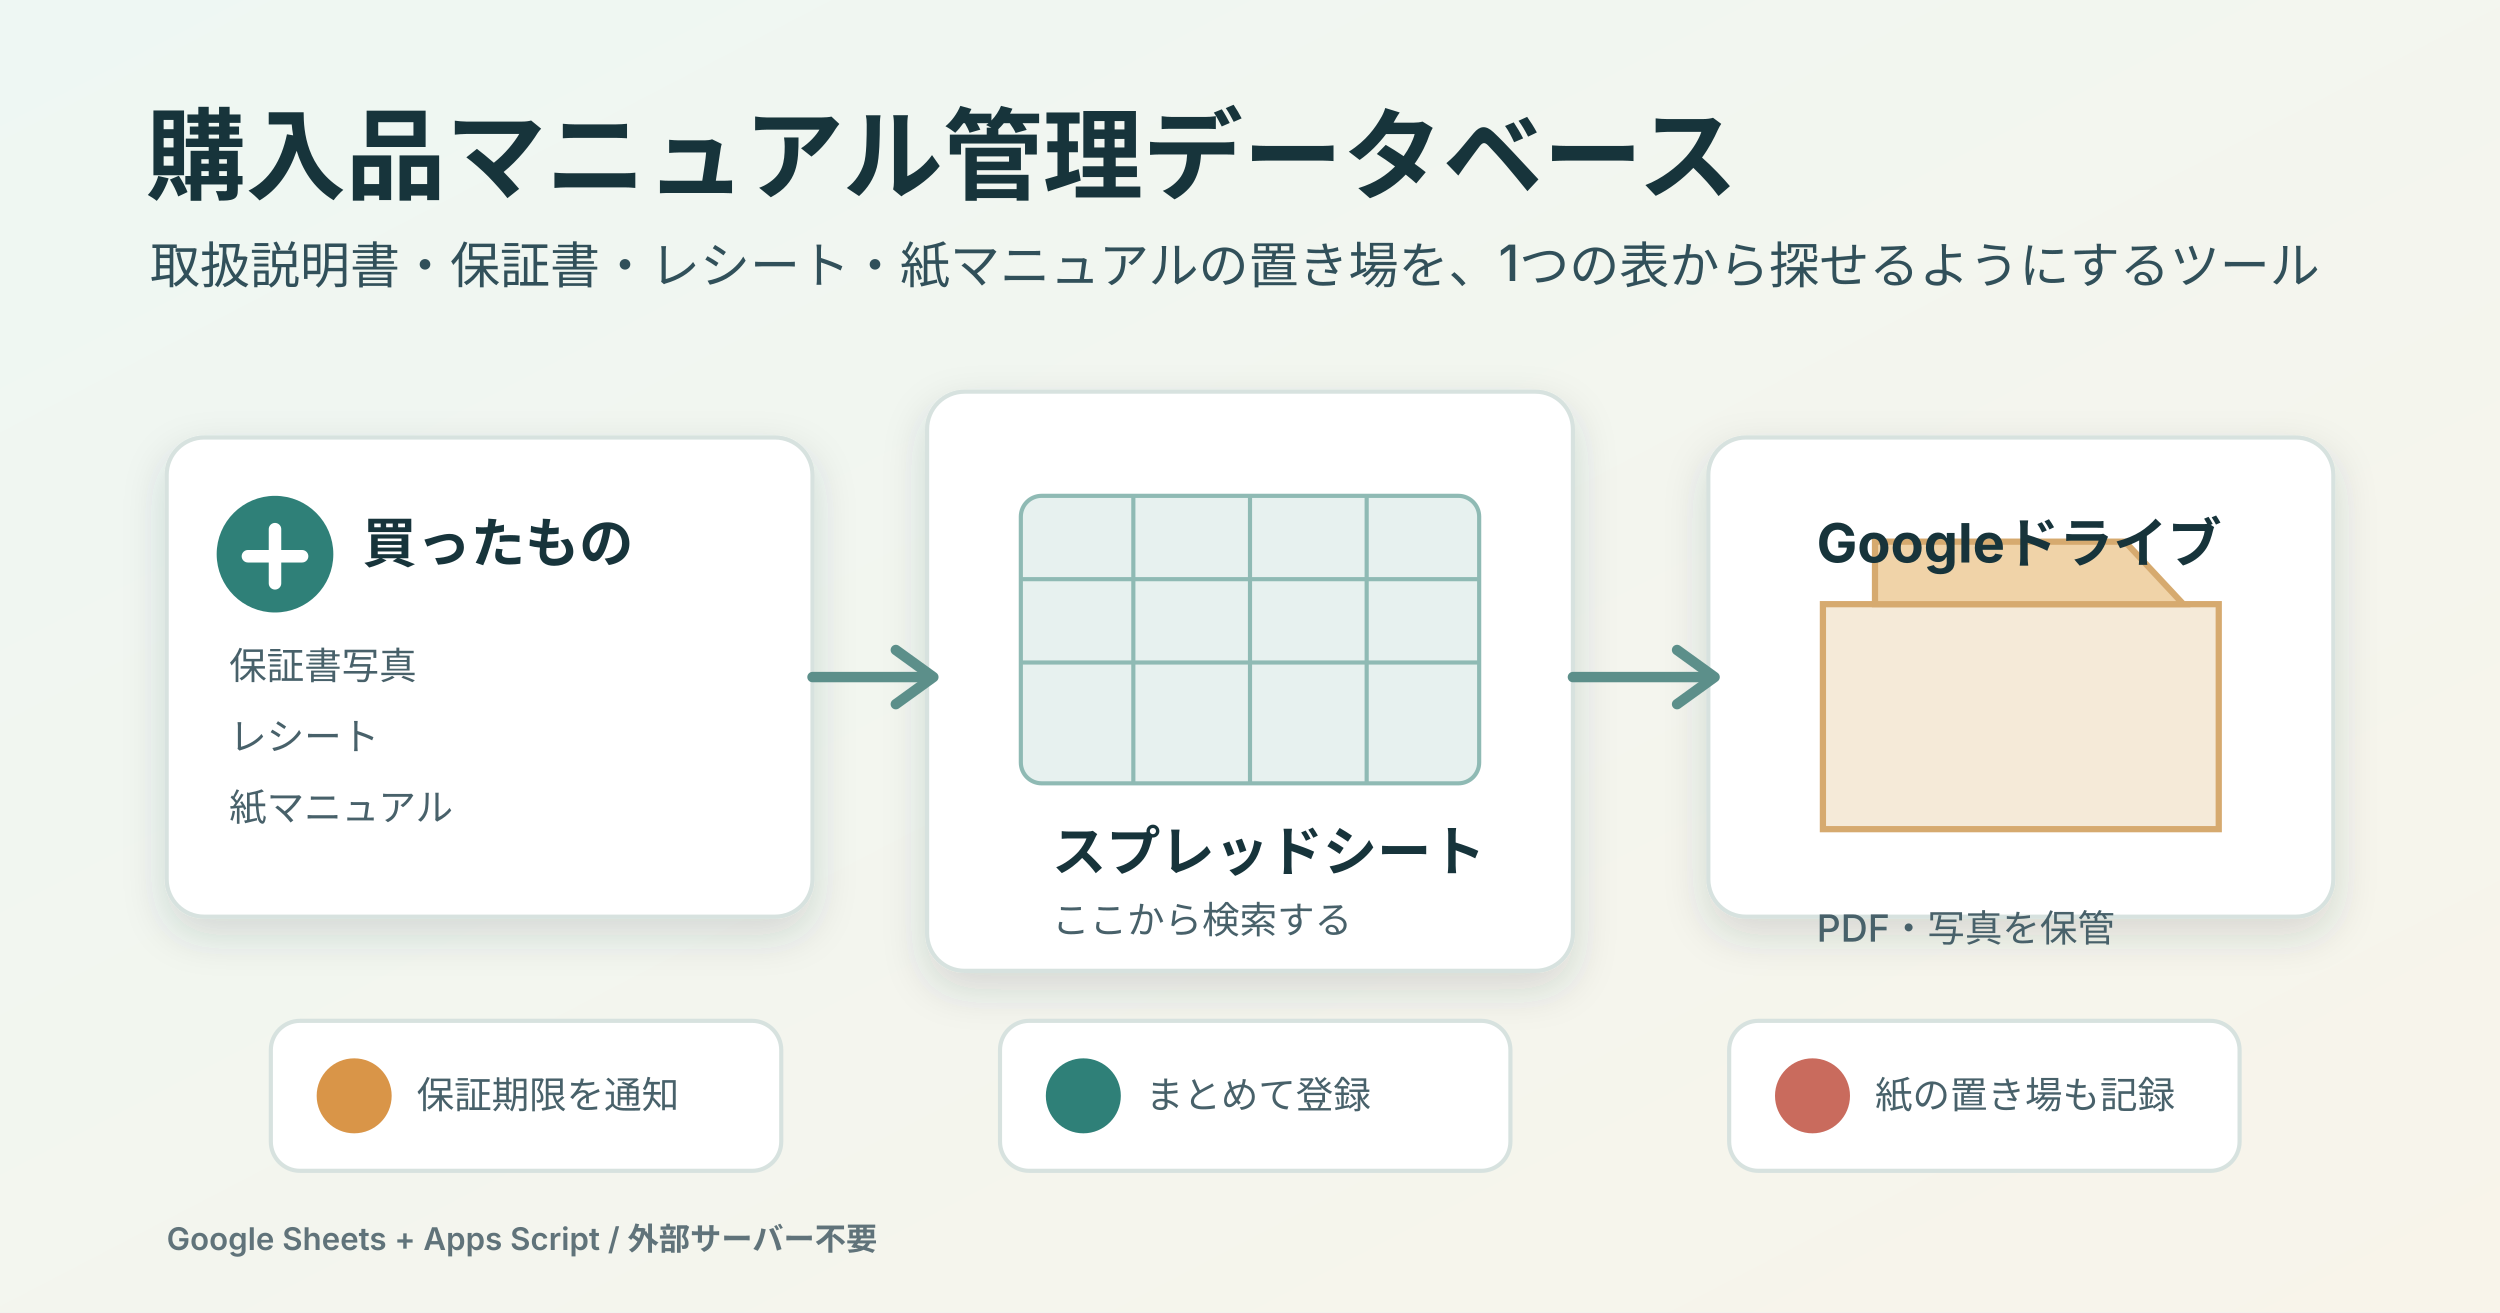
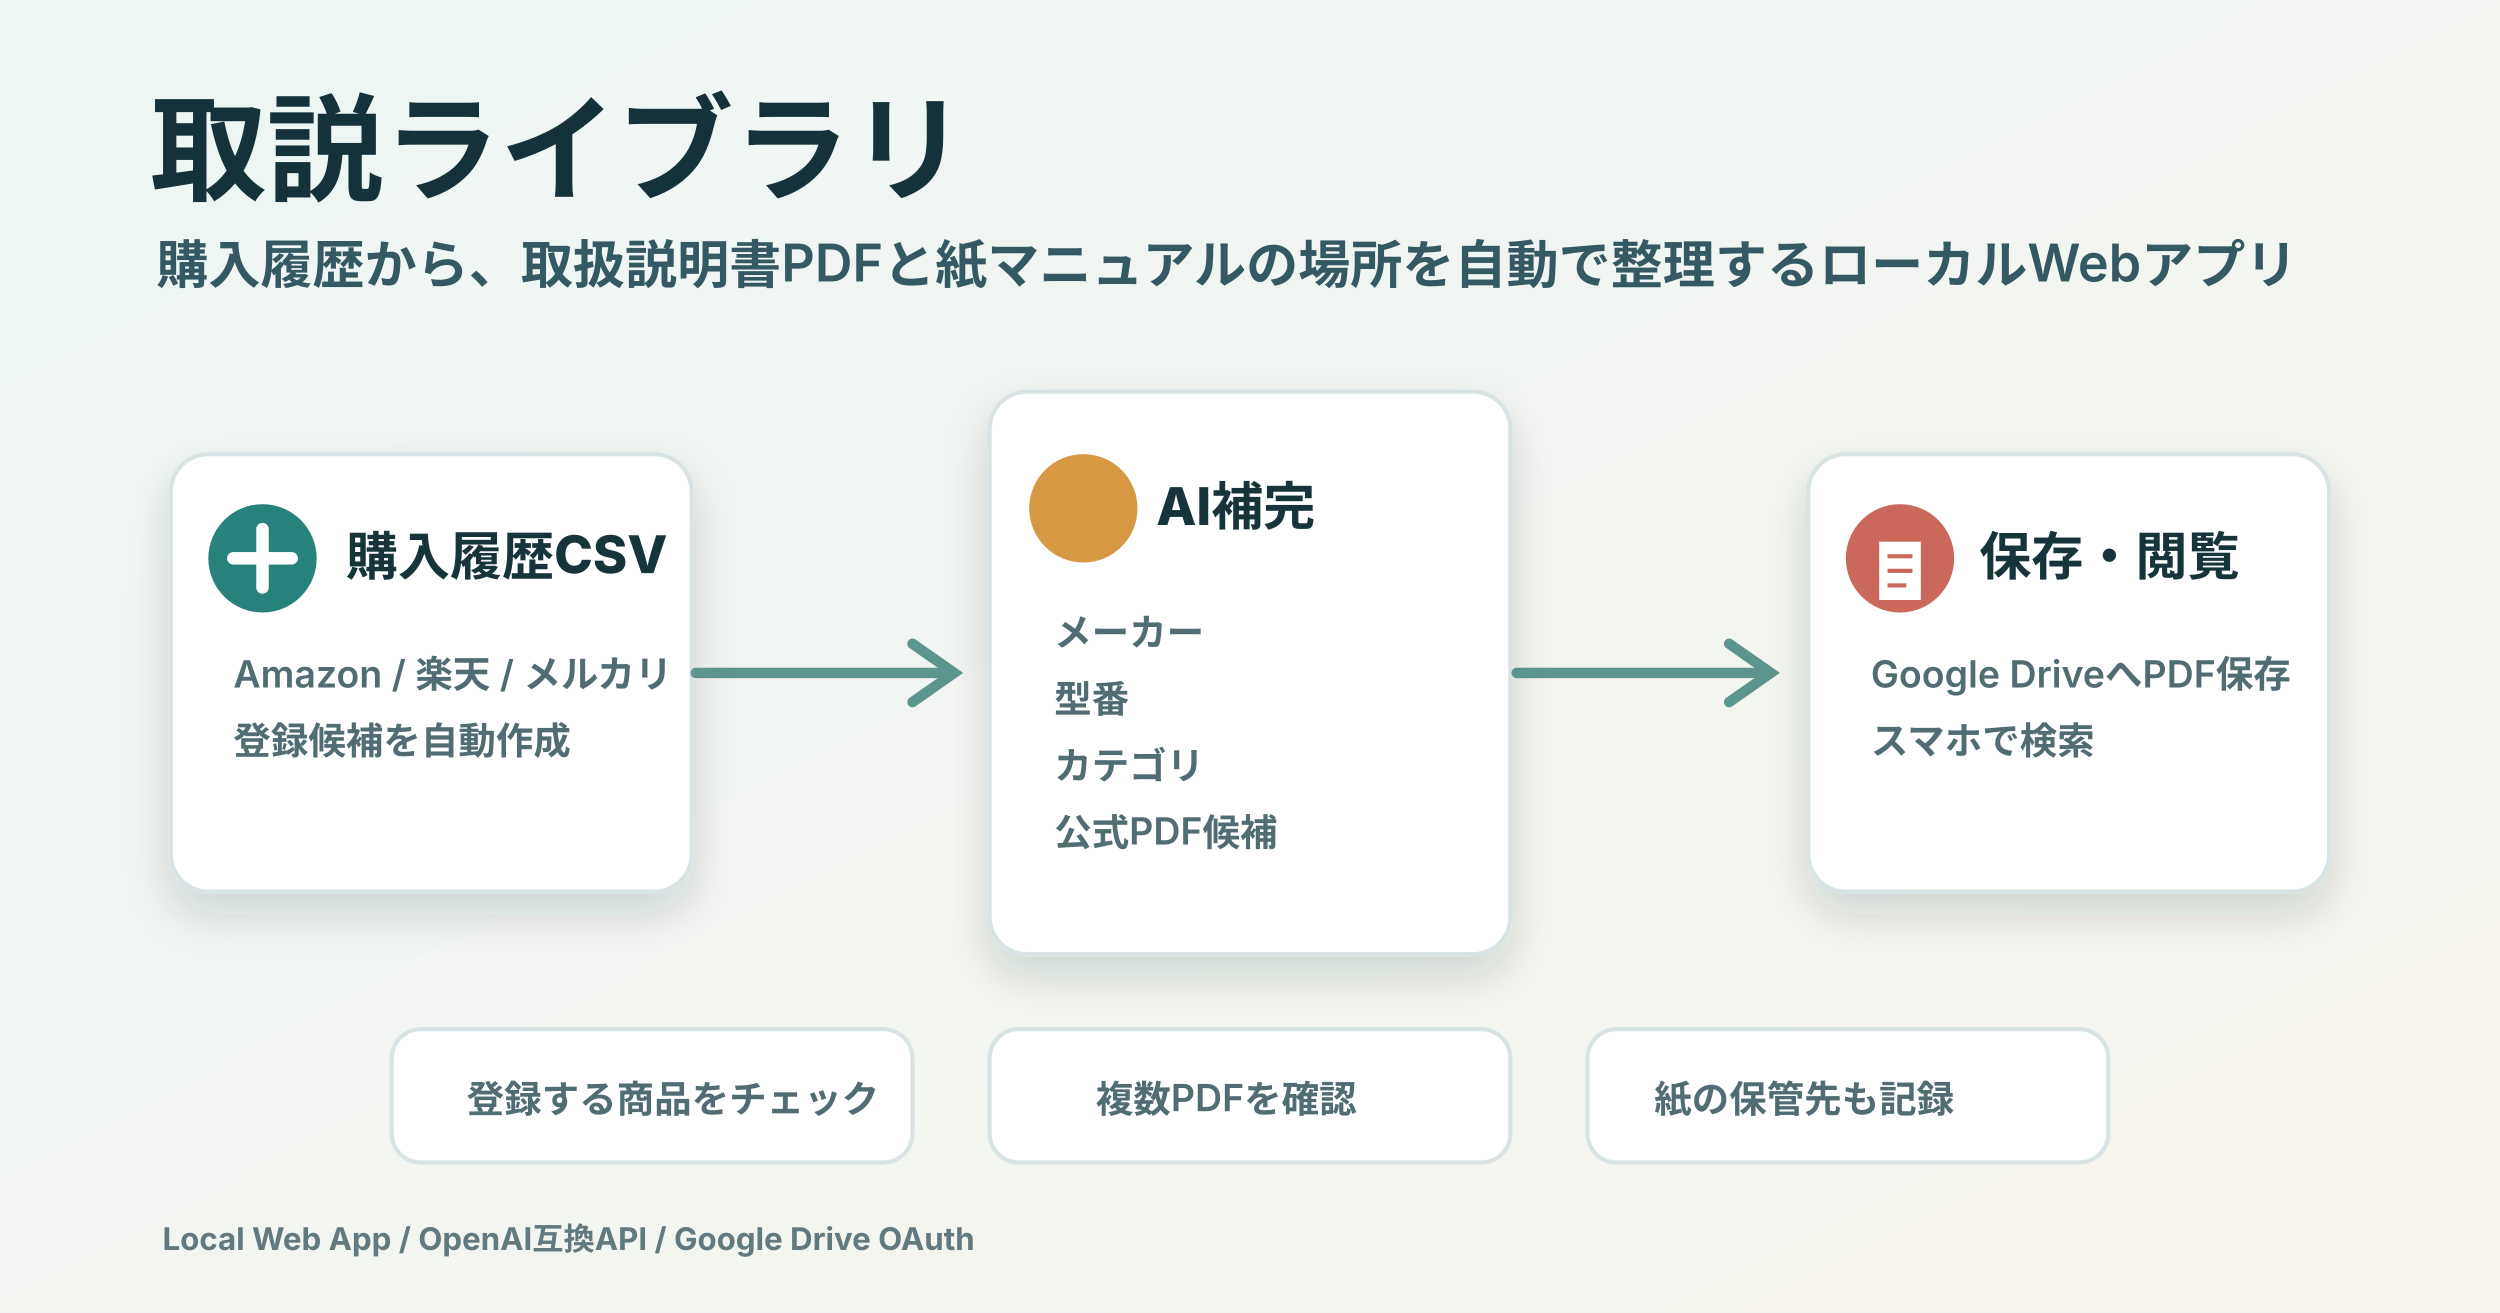
<svg xmlns="http://www.w3.org/2000/svg" width="1200" height="630" viewBox="0 0 1200 630" role="img" aria-labelledby="title desc">
  <defs>
    <linearGradient id="bg" x1="0" y1="0" x2="1" y2="1">
-       <stop offset="0" stop-color="#eef7f3" />
-       <stop offset="1" stop-color="#f8f4ea" />
+       <stop offset="0" stop-color="#edf6f5" />
+       <stop offset="1" stop-color="#f7f4ec" />
    </linearGradient>
-     <filter id="shadow" x="-10%" y="-10%" width="120%" height="130%">
-       <feDropShadow dx="0" dy="8" stdDeviation="10" flood-color="#25424a" flood-opacity="0.16" />
+     <filter id="shadow" x="-12%" y="-12%" width="124%" height="132%">
+       <feDropShadow dx="0" dy="10" stdDeviation="10" flood-color="#18333a" flood-opacity="0.15" />
    </filter>
    <style>
-       .title { font: 700 48px system-ui, -apple-system, BlinkMacSystemFont, "Segoe UI", sans-serif; fill: #17343b; }
-       .lead { font: 500 24px system-ui, -apple-system, BlinkMacSystemFont, "Segoe UI", sans-serif; fill: #31505a; }
-       .label { font: 700 26px system-ui, -apple-system, BlinkMacSystemFont, "Segoe UI", sans-serif; fill: #17343b; }
-       .small { font: 500 18px system-ui, -apple-system, BlinkMacSystemFont, "Segoe UI", sans-serif; fill: #48616a; }
-       .tiny { font: 600 15px system-ui, -apple-system, BlinkMacSystemFont, "Segoe UI", sans-serif; fill: #60737a; }
-       .card { fill: #ffffff; stroke: #d7e2df; stroke-width: 2; rx: 18; filter: url(#shadow); }
-       .line { stroke: #5c8f8a; stroke-width: 5; stroke-linecap: round; fill: none; }
-       .accent { fill: #2f8078; }
-       .warm { fill: #d99548; }
-       .red { fill: #c96b5d; }
+       .title { font: 800 56px system-ui, -apple-system, BlinkMacSystemFont, "Segoe UI", sans-serif; fill: #15323a; }
+       .lead { font: 600 25px system-ui, -apple-system, BlinkMacSystemFont, "Segoe UI", sans-serif; fill: #355963; }
+       .label { font: 800 25px system-ui, -apple-system, BlinkMacSystemFont, "Segoe UI", sans-serif; fill: #17343b; }
+       .body { font: 600 18px system-ui, -apple-system, BlinkMacSystemFont, "Segoe UI", sans-serif; fill: #526c74; }
+       .tiny { font: 700 15px system-ui, -apple-system, BlinkMacSystemFont, "Segoe UI", sans-serif; fill: #627980; }
+       .card { fill: #fff; stroke: #d7e3e4; stroke-width: 2; filter: url(#shadow); }
+       .teal { fill: #27827b; }
+       .gold { fill: #d79843; }
+       .red { fill: #ca695b; }
+       .line { stroke: #5b958d; stroke-width: 5; stroke-linecap: round; fill: none; }
    </style>
  </defs>
  <rect width="1200" height="630" fill="url(#bg)" />
-   <text x="70" y="92" class="title">購入品マニュアル管理データベース</text>
-   <text x="72" y="136" class="lead">取扱説明書・保証書・レシート・紙マニュアルの置き場を、1つの表から探せるようにするツール</text>
-   <rect x="80" y="210" width="310" height="230" rx="18" class="card" />
-   <circle cx="132" cy="266" r="28" class="accent" />
-   <path d="M119 267h26M132 254v26" stroke="#fff" stroke-width="6" stroke-linecap="round" />
-   <text x="174" y="270" class="label">買ったもの</text>
-   <text x="110" y="326" class="small">保証書写真</text>
-   <text x="110" y="360" class="small">レシート</text>
-   <text x="110" y="394" class="small">紙マニュアル</text>
-   <rect x="445" y="188" width="310" height="278" rx="18" class="card" />
-   <rect x="490" y="238" width="220" height="138" rx="10" fill="#e7f1ef" stroke="#8fbab4" stroke-width="2" />
-   <path d="M490 278h220M490 318h220M544 238v138M600 238v138M656 238v138" stroke="#8fbab4" stroke-width="2" />
-   <text x="505" y="418" class="label">スプレッドシート</text>
-   <text x="505" y="448" class="small">ここから検索する</text>
-   <rect x="820" y="210" width="300" height="230" rx="18" class="card" />
-   <path d="M875 290h190v108H875z" fill="#f5ead8" stroke="#d6aa6f" stroke-width="3" />
-   <path d="M900 260h120l28 30H900z" fill="#f0d3a8" stroke="#d6aa6f" stroke-width="3" />
-   <text x="872" y="270" class="label">Googleドライブ</text>
-   <text x="872" y="452" class="small">PDF・写真を保管</text>
-   <path d="M390 325h55" class="line" />
-   <path d="M755 325h65" class="line" />
-   <path d="M430 312l18 13-18 13" fill="none" stroke="#5c8f8a" stroke-width="5" stroke-linecap="round" stroke-linejoin="round" />
-   <path d="M805 312l18 13-18 13" fill="none" stroke="#5c8f8a" stroke-width="5" stroke-linecap="round" stroke-linejoin="round" />
-   <rect x="130" y="490" width="245" height="72" rx="14" fill="#ffffff" stroke="#d7e2df" stroke-width="2" />
-   <circle cx="170" cy="526" r="18" class="warm" />
-   <text x="200" y="532" class="small">保証期限を通知</text>
-   <rect x="480" y="490" width="245" height="72" rx="14" fill="#ffffff" stroke="#d7e2df" stroke-width="2" />
-   <circle cx="520" cy="526" r="18" class="accent" />
-   <text x="550" y="532" class="small">まとめて登録</text>
-   <rect x="830" y="490" width="245" height="72" rx="14" fill="#ffffff" stroke="#d7e2df" stroke-width="2" />
-   <circle cx="870" cy="526" r="18" class="red" />
-   <text x="900" y="532" class="small">紙の置き場も記録</text>
-   <text x="80" y="600" class="tiny">Google Sheets + Apps Script / 外部サーバー不要</text>
+   <text x="72" y="92" class="title">取説ライブラリ</text>
+   <text x="75" y="136" class="lead">購入履歴から、取扱説明書PDFと紙マニュアルの場所を自動で整理するローカルWebアプリ</text>
+   <rect x="82" y="218" width="250" height="210" rx="18" class="card" />
+   <circle cx="126" cy="268" r="26" class="teal" />
+   <path d="M112 268h28M126 254v28" stroke="#fff" stroke-width="6" stroke-linecap="round" />
+   <text x="166" y="276" class="label">購入履歴CSV</text>
+   <text x="112" y="330" class="body">Amazon / 楽天 / メルカリ</text>
+   <text x="112" y="362" class="body">登録候補を自動作成</text>
+   <rect x="475" y="188" width="250" height="270" rx="18" class="card" />
+   <circle cx="520" cy="244" r="26" class="gold" />
+   <text x="555" y="252" class="label">AI補完</text>
+   <text x="506" y="310" class="body">メーカー</text>
+   <text x="506" y="342" class="body">型番</text>
+   <text x="506" y="374" class="body">カテゴリ</text>
+   <text x="506" y="406" class="body">公式PDF候補</text>
+   <rect x="868" y="218" width="250" height="210" rx="18" class="card" />
+   <circle cx="912" cy="268" r="26" class="red" />
+   <path d="M902 260h20v28h-20z" fill="#fff" />
+   <path d="M906 267h12M906 274h12M906 281h9" stroke="#ca695b" stroke-width="2" />
+   <text x="950" y="276" class="label">保存・閲覧</text>
+   <text x="898" y="330" class="body">Google DriveへPDF保存</text>
+   <text x="898" y="362" class="body">スマホで検索</text>
+   <path d="M334 323h118M728 323h116" class="line" />
+   <path d="M438 309l20 14-20 14" class="line" />
+   <path d="M830 309l20 14-20 14" class="line" />
+   <rect x="188" y="494" width="250" height="64" rx="14" fill="#fff" stroke="#d7e3e4" stroke-width="2" />
+   <text x="224" y="534" class="body">登録する商品をチェック</text>
+   <rect x="475" y="494" width="250" height="64" rx="14" fill="#fff" stroke="#d7e3e4" stroke-width="2" />
+   <text x="526" y="534" class="body">複数PDFを確認</text>
+   <rect x="762" y="494" width="250" height="64" rx="14" fill="#fff" stroke="#d7e3e4" stroke-width="2" />
+   <text x="794" y="534" class="body">紙の保管先も記録</text>
+   <text x="78" y="600" class="tiny">Local Web App / OpenAI互換API / Google Drive OAuth</text>
</svg>
